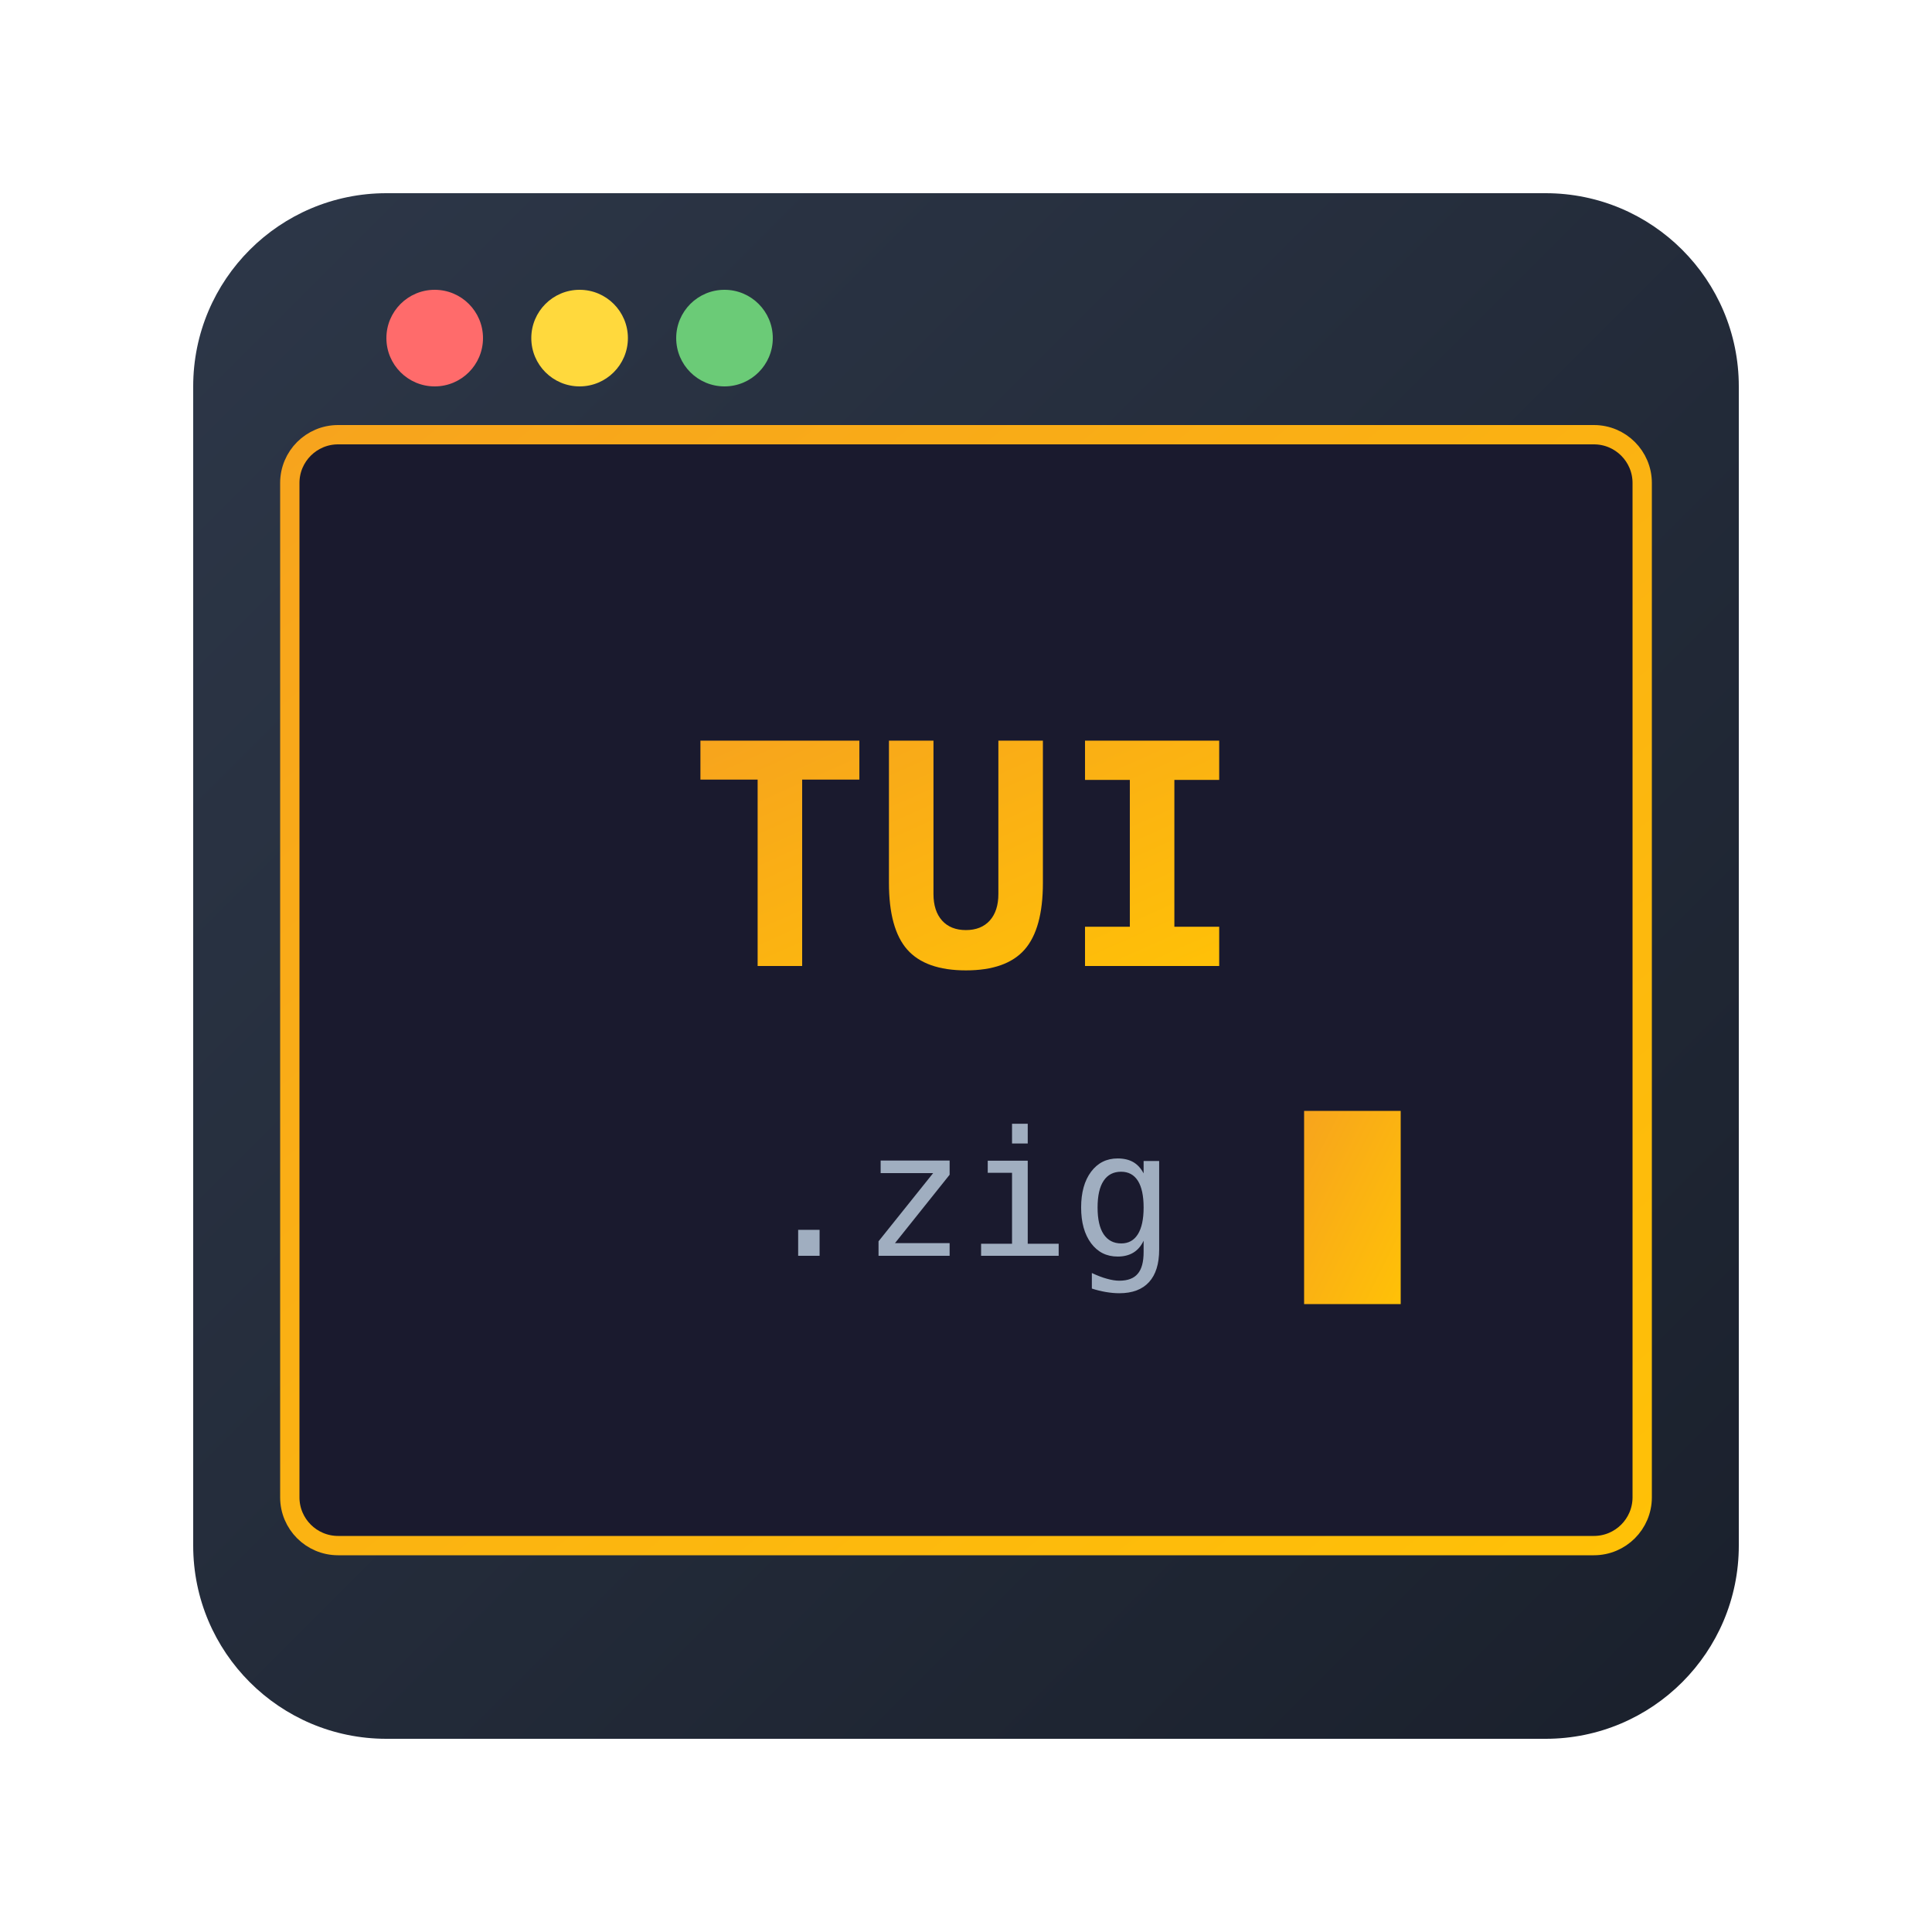
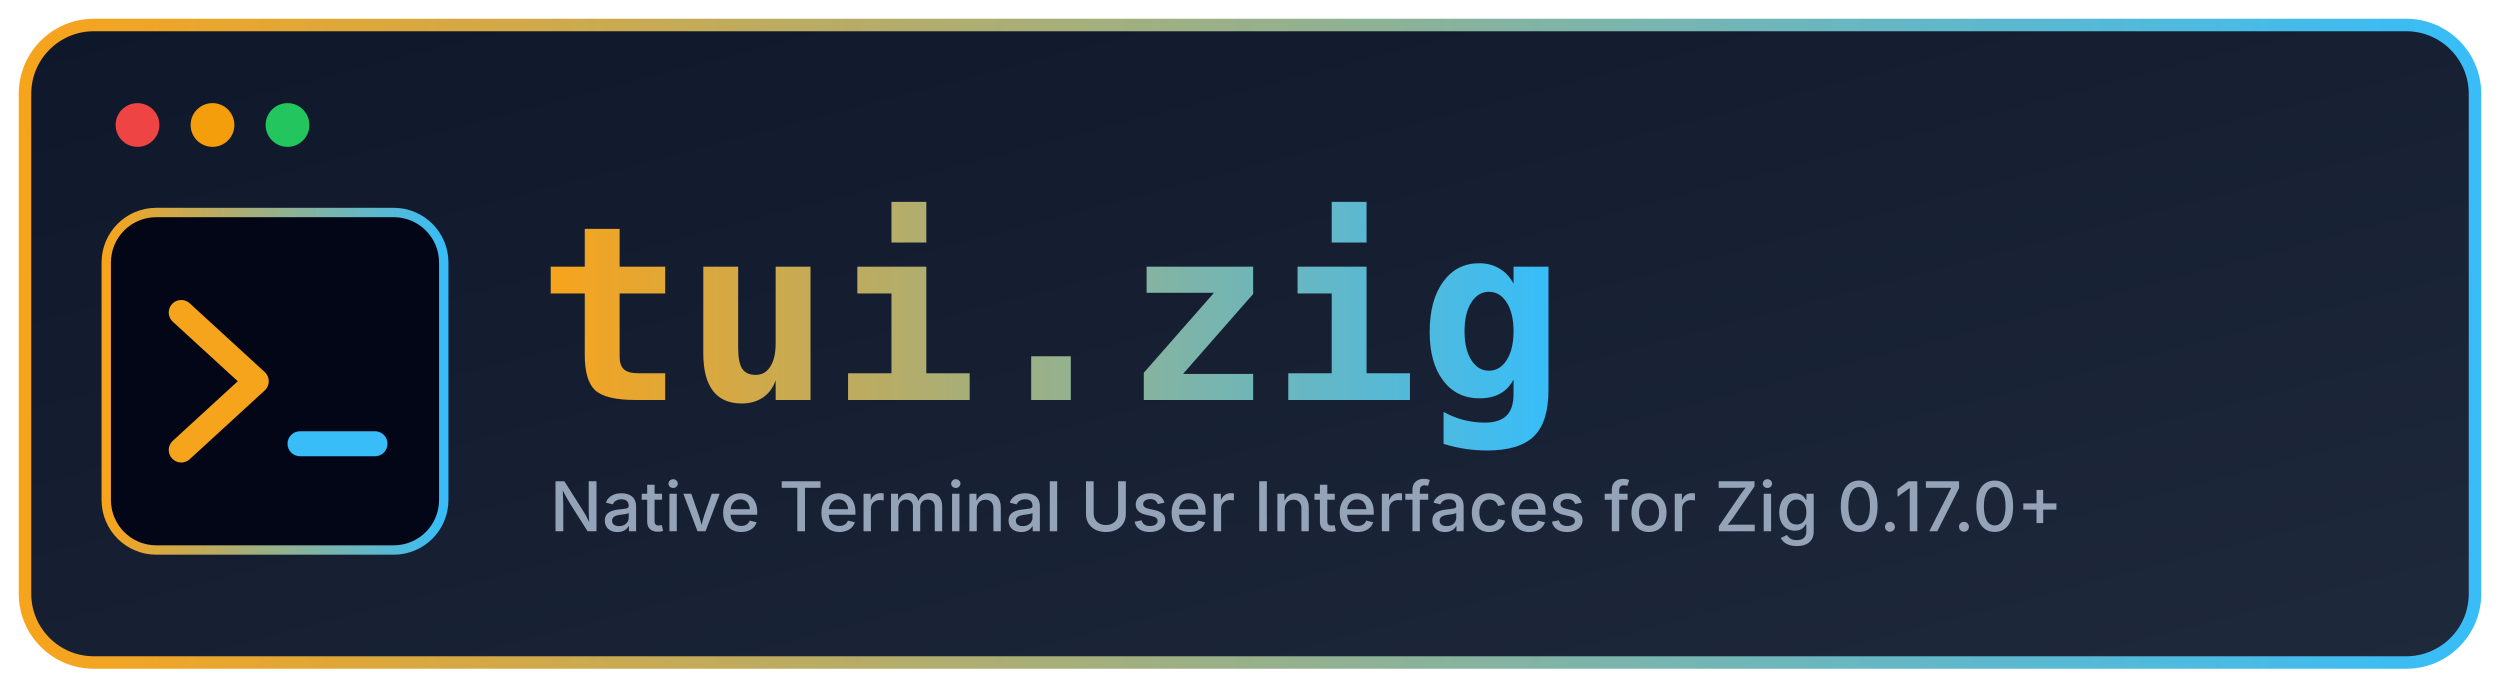
- <svg xmlns="http://www.w3.org/2000/svg" viewBox="0 0 200 200" width="200" height="200">
+ <svg xmlns="http://www.w3.org/2000/svg" viewBox="0 0 800 220" width="800" height="220">
  <defs>
-     <linearGradient id="grad1" x1="0%" y1="0%" x2="100%" y2="100%">
-       <stop offset="0%" style="stop-color:#f7a41d;stop-opacity:1" />
-       <stop offset="100%" style="stop-color:#ffc107;stop-opacity:1" />
+     <linearGradient id="bg" x1="0%" y1="0%" x2="100%" y2="100%">
+       <stop offset="0%" stop-color="#0f172a" />
+       <stop offset="100%" stop-color="#1e293b" />
    </linearGradient>
-     <linearGradient id="grad2" x1="0%" y1="0%" x2="100%" y2="100%">
-       <stop offset="0%" style="stop-color:#2d3748;stop-opacity:1" />
-       <stop offset="100%" style="stop-color:#1a202c;stop-opacity:1" />
+     <linearGradient id="accent" x1="0%" y1="0%" x2="100%" y2="0%">
+       <stop offset="0%" stop-color="#f7a41d" />
+       <stop offset="100%" stop-color="#38bdf8" />
    </linearGradient>
  </defs>
-   <rect x="20" y="20" width="160" height="160" rx="20" fill="url(#grad2)" />
-   <rect x="30" y="45" width="140" height="115" rx="5" fill="#1a1a2e" stroke="url(#grad1)" stroke-width="2" />
-   <circle cx="45" cy="35" r="5" fill="#ff6b6b" />
-   <circle cx="60" cy="35" r="5" fill="#ffd93d" />
-   <circle cx="75" cy="35" r="5" fill="#6bcb77" />
-   <text x="100" y="100" font-family="monospace" font-size="32" font-weight="bold" fill="url(#grad1)" text-anchor="middle">TUI</text>
-   <text x="100" y="130" font-family="monospace" font-size="18" fill="#a0aec0" text-anchor="middle">.zig</text>
-   <rect x="135" y="115" width="10" height="20" fill="url(#grad1)">
-     <animate attributeName="opacity" values="1;0;1" dur="1s" repeatCount="indefinite" />
-   </rect>
+   <rect x="8" y="8" width="784" height="204" rx="22" fill="url(#bg)" stroke="url(#accent)" stroke-width="4" />
+   <circle cx="44" cy="40" r="7" fill="#ef4444" />
+   <circle cx="68" cy="40" r="7" fill="#f59e0b" />
+   <circle cx="92" cy="40" r="7" fill="#22c55e" />
+   <rect x="34" y="68" width="108" height="108" rx="16" fill="#020617" stroke="url(#accent)" stroke-width="3" />
+   <path d="M58 100 L82 122 L58 144" fill="none" stroke="#f7a41d" stroke-width="8" stroke-linecap="round" stroke-linejoin="round" />
+   <rect x="92" y="138" width="32" height="8" rx="4" fill="#38bdf8" />
+   <text x="172" y="128" fill="url(#accent)" font-family="ui-monospace, SFMono-Regular, Menlo, Consolas, monospace" font-size="78" font-weight="800">tui.zig</text>
+   <text x="176" y="170" fill="#94a3b8" font-family="system-ui, -apple-system, Segoe UI, sans-serif" font-size="22" font-weight="500">Native Terminal User Interfaces for Zig 0.17.0+</text>
</svg>
